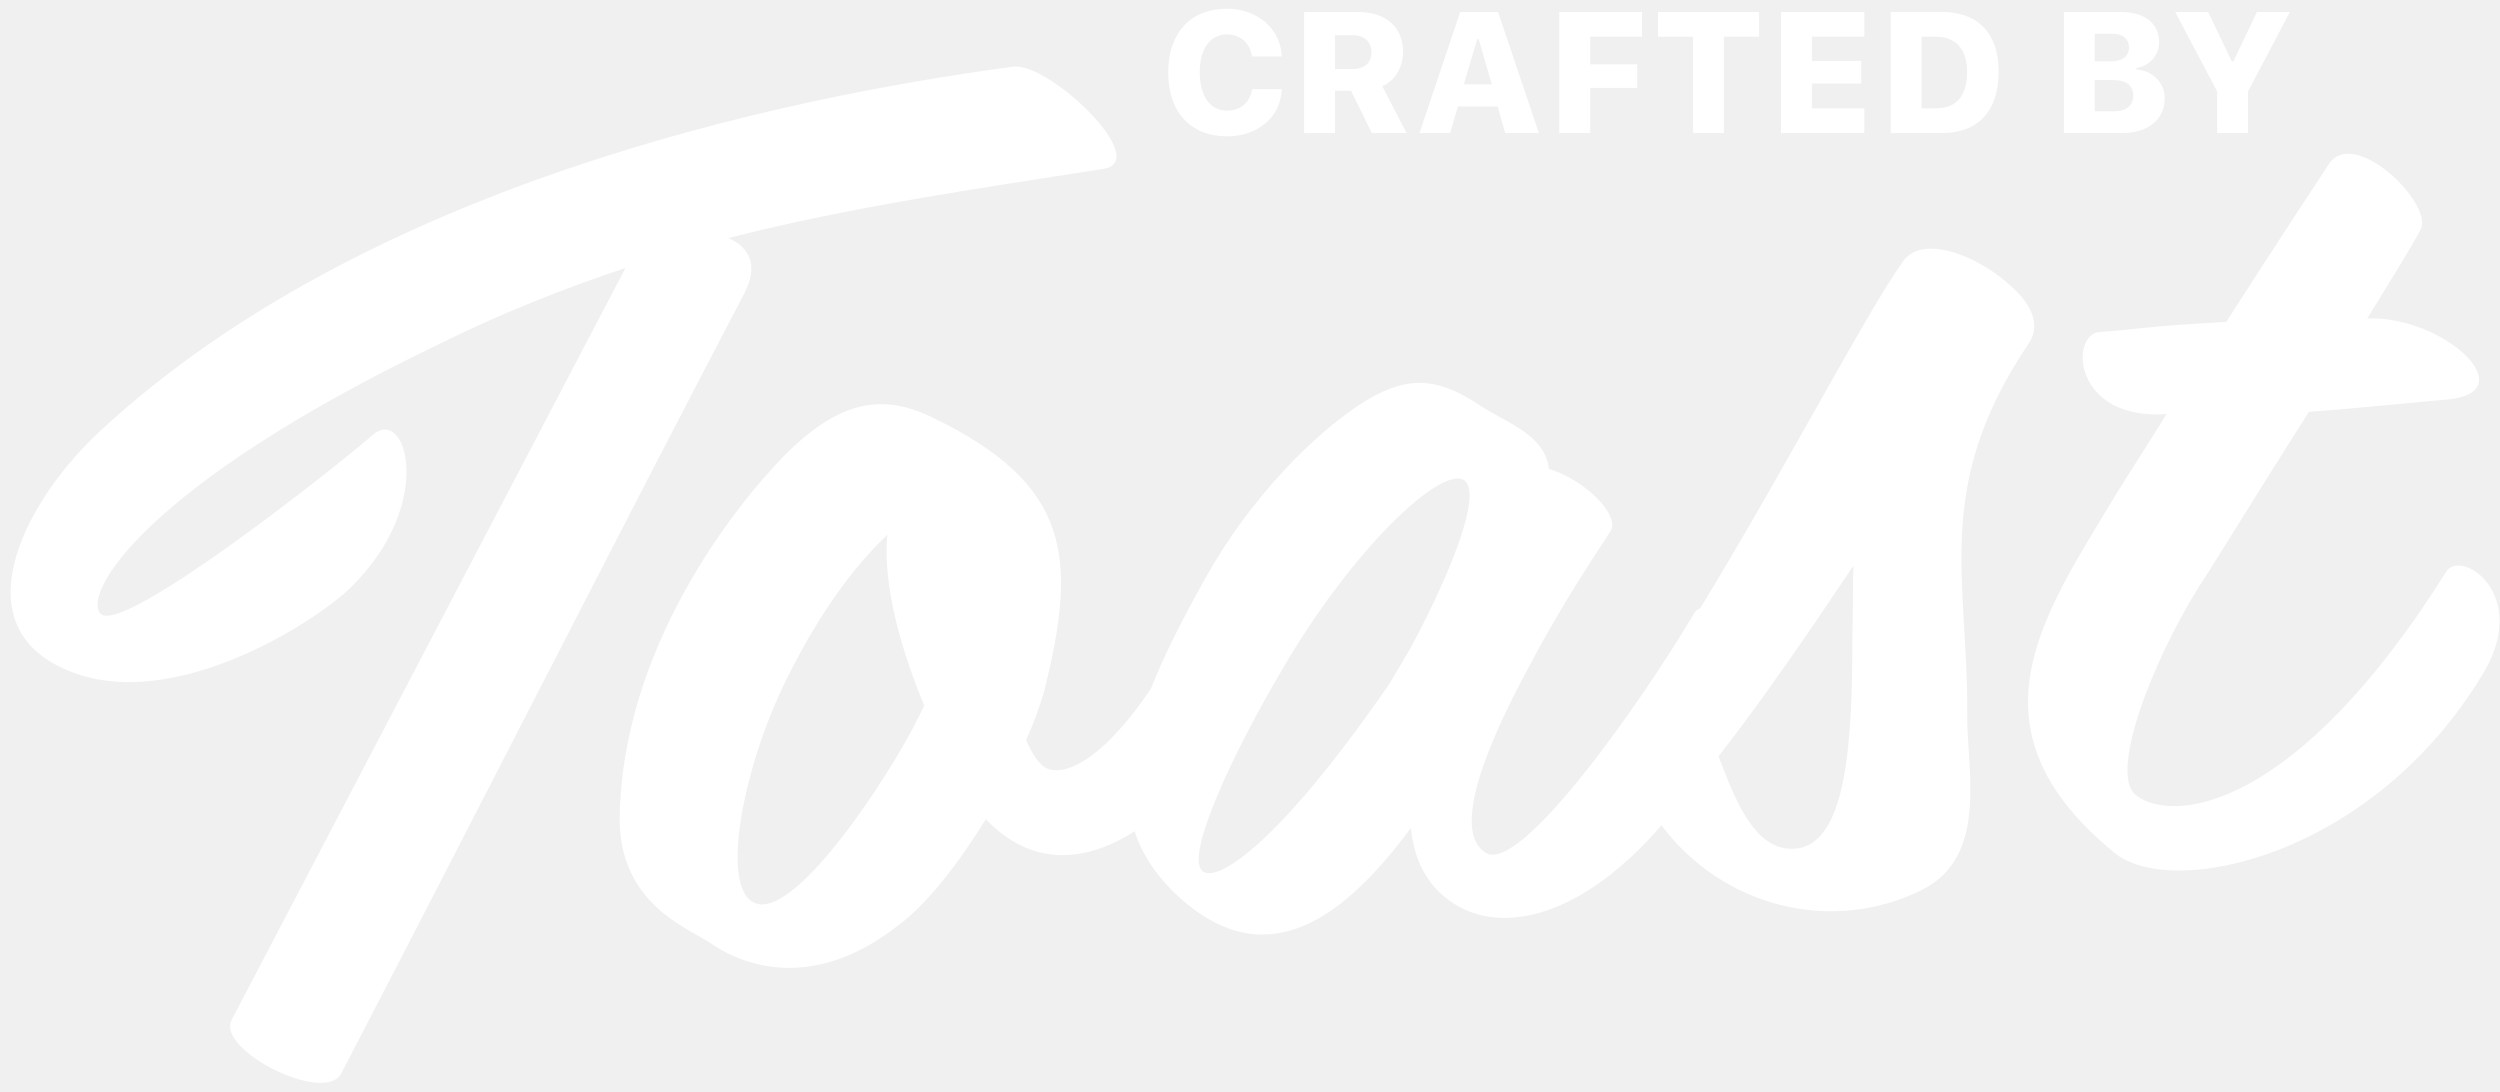
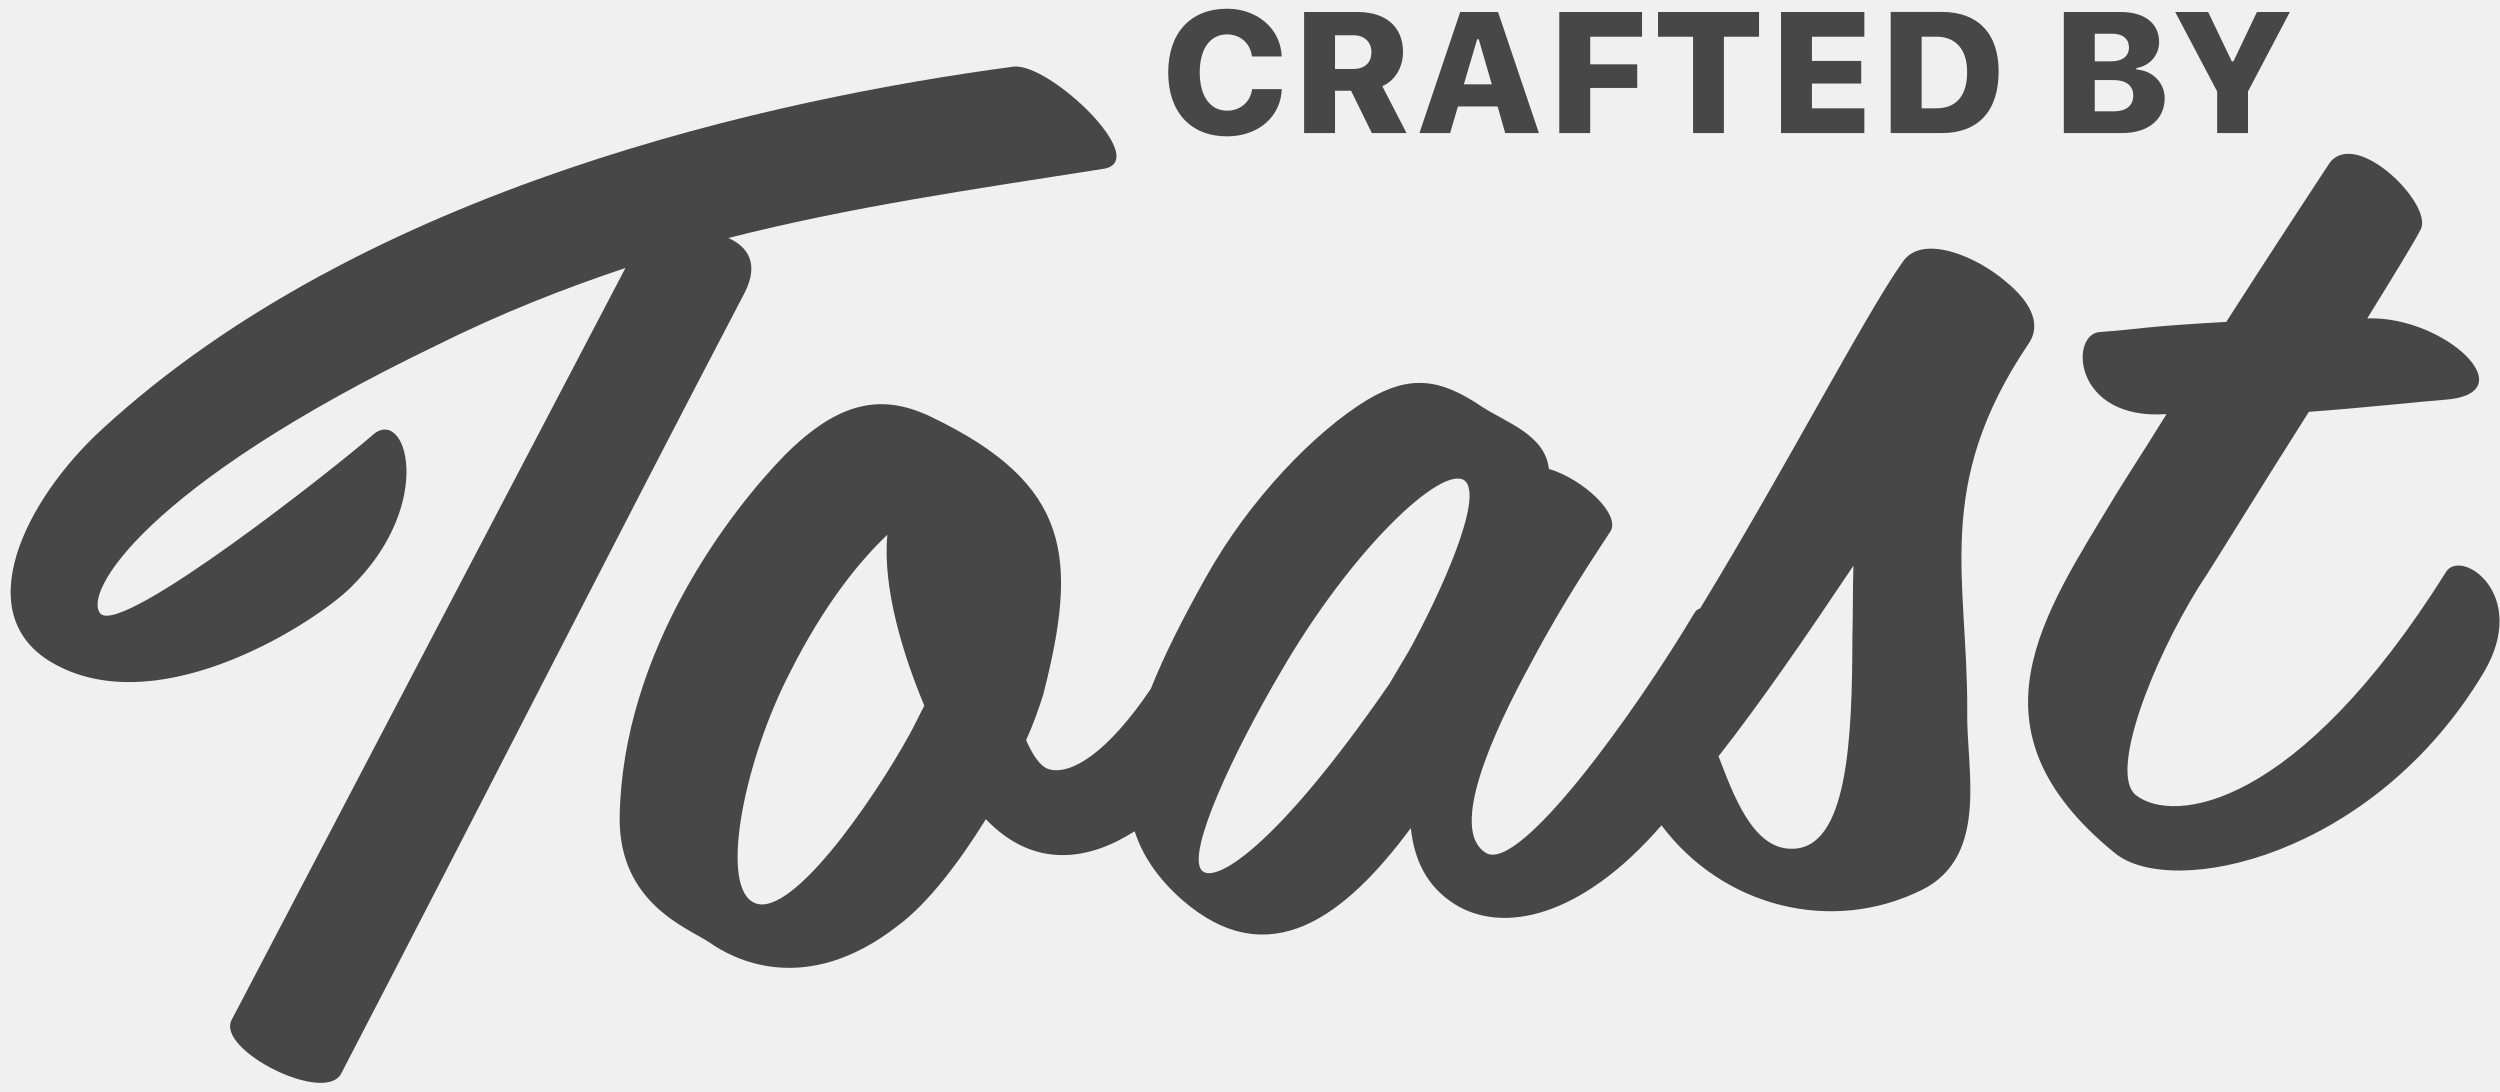
<svg xmlns="http://www.w3.org/2000/svg" width="213px" height="93px" viewBox="0 0 213 93" version="1.1">
  <g id="Promo-Website" stroke="none" stroke-width="1" fill="none" fill-rule="evenodd">
-     <g id="Desktop-HD-Copy" transform="translate(-606, -2463)" fill="#FFFFFF">
-       <g id="Group" transform="translate(604, 2459)">
-         <path d="M106.542,15.617 C103.441,15.617 101.532,13.544 101.532,10.177 C101.532,6.809 103.434,4.743 106.542,4.743 C109.148,4.743 111.122,6.473 111.201,8.811 L108.667,8.811 C108.53,7.689 107.676,6.931 106.542,6.931 C105.099,6.931 104.217,8.161 104.217,10.169 C104.217,12.185 105.099,13.429 106.549,13.429 C107.683,13.429 108.53,12.7 108.681,11.592 L111.208,11.592 C111.122,13.951 109.198,15.617 106.542,15.617 Z M115.744,7.002 L115.744,9.876 L117.302,9.876 C118.271,9.876 118.845,9.34 118.845,8.447 C118.845,7.567 118.235,7.002 117.294,7.002 L115.744,7.002 Z M115.744,11.728 L115.744,15.338 L113.11,15.338 L113.11,5.022 L117.668,5.022 C120.087,5.022 121.536,6.295 121.536,8.425 C121.536,9.69 120.905,10.849 119.771,11.342 L121.838,15.338 L118.881,15.338 L117.108,11.728 L115.744,11.728 Z M130.243,15.338 L129.597,13.072 L126.216,13.072 L125.549,15.338 L122.936,15.338 L126.41,5.022 L129.633,5.022 L133.114,15.338 L130.243,15.338 Z M127.853,7.346 L126.719,11.185 L129.102,11.185 L127.989,7.346 L127.853,7.346 Z M137.485,15.338 L134.851,15.338 L134.851,5.022 L141.9,5.022 L141.9,7.131 L137.485,7.131 L137.485,9.483 L141.491,9.483 L141.491,11.492 L137.485,11.492 L137.485,15.338 Z M148.876,15.338 L146.249,15.338 L146.249,7.131 L143.263,7.131 L143.263,5.022 L151.87,5.022 L151.87,7.131 L148.876,7.131 L148.876,15.338 Z M160.842,13.229 L160.842,15.338 L153.743,15.338 L153.743,5.022 L160.842,5.022 L160.842,7.131 L156.377,7.131 L156.377,9.19 L160.576,9.19 L160.576,11.12 L156.377,11.12 L156.377,13.229 L160.842,13.229 Z M163.088,5.015 L167.438,5.015 C170.525,5.015 172.283,6.852 172.283,10.076 C172.283,13.465 170.553,15.338 167.438,15.338 L163.088,15.338 L163.088,5.015 Z M165.723,7.124 L165.723,13.229 L166.964,13.229 C168.673,13.229 169.599,12.171 169.599,10.127 C169.599,8.203 168.622,7.124 166.964,7.124 L165.723,7.124 Z M182.813,15.338 L177.839,15.338 L177.839,5.022 L182.669,5.022 C184.736,5.022 185.957,5.994 185.957,7.596 C185.957,8.704 185.124,9.64 184.026,9.791 L184.026,9.926 C185.382,9.998 186.43,11.049 186.43,12.364 C186.43,14.173 185.031,15.338 182.813,15.338 Z M180.473,6.874 L180.473,9.226 L181.865,9.226 C182.827,9.226 183.387,8.783 183.387,8.053 C183.387,7.317 182.863,6.874 181.966,6.874 L180.473,6.874 Z M180.473,13.486 L182.066,13.486 C183.157,13.486 183.753,13.008 183.753,12.135 C183.753,11.292 183.143,10.82 182.052,10.82 L180.473,10.82 L180.473,13.486 Z M193.529,15.338 L190.902,15.338 L190.902,11.792 L187.328,5.022 L190.134,5.022 L192.151,9.233 L192.287,9.233 L194.29,5.022 L197.096,5.022 L193.529,11.792 L193.529,15.338 Z" id="Label-Copy-2" />
-         <path d="M146.315,58.497 C154.324,47.235 162.282,34.219 165.62,30.216 C167.439,27.954 171.933,30.216 174.288,32.585 C176,34.201 177.177,36.247 175.786,37.971 C166.797,49.495 169.258,57.573 168.402,68.882 C167.974,73.622 169.472,81.269 163.479,83.746 C155.524,87.012 146.443,83.992 141.743,76.702 C134.317,84.152 127.552,84.987 123.701,82.176 C121.372,80.467 120.525,78.116 120.419,75.445 C114.384,82.497 107.502,87.198 100.513,80.146 C98.619,78.205 97.454,76.207 96.93,74.075 C92.826,76.317 88.127,76.708 84.356,72.166 C81.871,75.618 78.954,78.963 76.252,80.689 C67.932,86.3 61.989,82.523 60.152,81.013 C58.315,79.61 52.696,77.129 53.236,69.9 C54.425,55.658 64.582,44.329 69.445,40.014 C74.415,35.698 78.089,35.374 82.087,37.64 C93.649,44.221 93.757,50.479 89.975,61.916 C89.543,62.995 89.003,64.289 88.246,65.692 C88.679,66.879 89.219,67.958 89.975,68.281 C91.788,68.971 95.048,67.32 99.151,62.063 C100.467,59.323 102.255,56.329 104.431,53.007 C108.666,46.49 114.702,41.147 119.254,38.797 C123.066,36.873 125.607,37.408 128.996,40.079 C131.007,41.575 134.184,42.857 134.29,45.742 C137.148,46.81 140.113,50.016 139.16,51.405 C138.207,52.687 134.819,56.96 131.643,62.089 C127.937,67.859 123.596,75.872 126.666,78.009 C129.419,79.932 140.264,66.805 145.77,58.898 C145.91,58.675 146.097,58.545 146.315,58.497 Z M91.188,8.367 C94.306,8.26 102.476,17.272 98.176,17.593 C86.996,18.559 76.568,19.31 65.925,21.241 C67.538,22.099 68.398,23.601 67,25.961 C54.637,46.023 41.414,68.123 28.084,89.901 C26.578,92.583 17.548,87.219 19.053,84.752 L57.002,23.172 C51.627,24.567 46.144,26.283 40.447,28.643 C14.861,38.835 8.84,47.632 10.345,49.456 C12.173,51.387 31.309,38.299 34.426,35.939 C37.544,33.364 39.586,42.054 31.739,48.705 C28.621,51.387 14.968,59.004 6.26,53.533 C-1.158,48.92 4.648,39.264 11.528,33.793 C35.394,14.697 70.87,9.655 91.188,8.367 Z M63.96,77.753 C66.83,80.045 74.91,69.894 78.418,64.436 C78.843,63.781 79.268,63.017 79.8,62.144 C78.312,57.778 76.93,51.884 77.674,47.408 C75.016,49.592 71.827,53.084 68.637,58.433 C64.279,65.528 61.408,75.788 63.96,77.753 Z M102.387,77.789 C103.352,79.077 108.715,76.501 119.441,63.081 L121.371,60.29 C124.267,55.781 128.665,47.729 127.056,46.226 C125.233,44.723 117.081,51.379 110.324,61.363 C105.819,67.912 101.207,76.179 102.387,77.789 Z M152.634,79.465 C157.449,79.895 158.473,70.419 159.088,61.805 C159.293,59.759 159.395,57.713 159.6,55.775 C155.093,61.589 150.893,66.866 147,71.173 C148.024,74.511 149.356,79.249 152.634,79.465 Z M204.74,37.814 C211.337,38.031 217.934,45.188 210.796,45.188 C209.066,45.188 203.55,45.405 199.224,45.405 C194.573,51.694 190.031,58.091 188.841,59.609 C184.299,65.898 180.081,75.007 182.244,76.959 C185.272,79.67 195.871,79.127 209.931,59.826 C211.337,57.874 216.961,62.212 212.527,68.609 C202.036,83.682 184.623,86.067 180.081,81.73 C167.86,70.236 175.43,61.127 182.352,51.26 C183.434,49.742 185.164,47.465 187.111,44.754 C179.108,44.754 179.324,37.38 181.92,37.38 C185.489,37.38 185.381,37.164 192.735,37.272 C197.494,30.874 202.144,24.802 202.469,24.368 C204.956,21.549 211.013,28.489 209.823,30.549 C209.174,31.633 207.227,34.344 204.74,37.814 Z" id="Toast" fill-rule="nonzero" transform="translate(108.5, 49.5) rotate(-4) translate(-108.5, -49.5) " />
+     <g id="Desktop-HD-Copy" transform="translate(-606, -2463)" fill="#474747">
+       <g id="Group" transform="translate(604, 2460)">
+         <path d="M106.542,14.617 C103.441,14.617 101.532,12.544 101.532,9.177 C101.532,5.809 103.434,3.743 106.542,3.743 C109.148,3.743 111.122,5.473 111.201,7.811 L108.667,7.811 C108.53,6.689 107.676,5.931 106.542,5.931 C105.099,5.931 104.217,7.161 104.217,9.169 C104.217,11.185 105.099,12.429 106.549,12.429 C107.683,12.429 108.53,11.7 108.681,10.592 L111.208,10.592 C111.122,12.951 109.198,14.617 106.542,14.617 Z M115.744,6.002 L115.744,8.876 L117.302,8.876 C118.271,8.876 118.845,8.34 118.845,7.447 C118.845,6.567 118.235,6.002 117.294,6.002 L115.744,6.002 Z M115.744,10.728 L115.744,14.338 L113.11,14.338 L113.11,4.022 L117.668,4.022 C120.087,4.022 121.536,5.295 121.536,7.425 C121.536,8.69 120.905,9.849 119.771,10.342 L121.838,14.338 L118.881,14.338 L117.108,10.728 L115.744,10.728 Z M130.243,14.338 L129.597,12.072 L126.216,12.072 L125.549,14.338 L122.936,14.338 L126.41,4.022 L129.633,4.022 L133.114,14.338 L130.243,14.338 Z M127.853,6.346 L126.719,10.185 L129.102,10.185 L127.989,6.346 L127.853,6.346 Z M137.485,14.338 L134.851,14.338 L134.851,4.022 L141.9,4.022 L141.9,6.131 L137.485,6.131 L137.485,8.483 L141.491,8.483 L141.491,10.492 L137.485,10.492 L137.485,14.338 Z M148.876,14.338 L146.249,14.338 L146.249,6.131 L143.263,6.131 L143.263,4.022 L151.87,4.022 L151.87,6.131 L148.876,6.131 L148.876,14.338 Z M160.842,12.229 L160.842,14.338 L153.743,14.338 L153.743,4.022 L160.842,4.022 L160.842,6.131 L156.377,6.131 L156.377,8.19 L160.576,8.19 L160.576,10.12 L156.377,10.12 L156.377,12.229 L160.842,12.229 Z M163.088,4.015 L167.438,4.015 C170.525,4.015 172.283,5.852 172.283,9.076 C172.283,12.465 170.553,14.338 167.438,14.338 L163.088,14.338 L163.088,4.015 Z M165.723,6.124 L165.723,12.229 L166.964,12.229 C168.673,12.229 169.599,11.171 169.599,9.127 C169.599,7.203 168.622,6.124 166.964,6.124 L165.723,6.124 Z M182.813,14.338 L177.839,14.338 L177.839,4.022 L182.669,4.022 C184.736,4.022 185.957,4.994 185.957,6.596 C185.957,7.704 185.124,8.64 184.026,8.791 L184.026,8.926 C185.382,8.998 186.43,10.049 186.43,11.364 C186.43,13.173 185.031,14.338 182.813,14.338 Z M180.473,5.874 L180.473,8.226 L181.865,8.226 C182.827,8.226 183.387,7.783 183.387,7.053 C183.387,6.317 182.863,5.874 181.966,5.874 L180.473,5.874 Z M180.473,12.486 L182.066,12.486 C183.157,12.486 183.753,12.008 183.753,11.135 C183.753,10.292 183.143,9.82 182.052,9.82 L180.473,9.82 L180.473,12.486 Z M193.529,14.338 L190.902,14.338 L190.902,10.792 L187.328,4.022 L190.134,4.022 L192.151,8.233 L192.287,8.233 L194.29,4.022 L197.096,4.022 L193.529,10.792 L193.529,14.338 Z" id="Label-Copy-2" />
+         <path d="M146.315,57.497 C154.324,46.235 162.282,33.219 165.62,29.216 C167.439,26.954 171.933,29.216 174.288,31.585 C176,33.201 177.177,35.247 175.786,36.971 C166.797,48.495 169.258,56.573 168.402,67.882 C167.974,72.622 169.472,80.269 163.479,82.746 C155.524,86.012 146.443,82.992 141.743,75.702 C134.317,83.152 127.552,83.987 123.701,81.176 C121.372,79.467 120.525,77.116 120.419,74.445 C114.384,81.497 107.502,86.198 100.513,79.146 C98.619,77.205 97.454,75.207 96.93,73.075 C92.826,75.317 88.127,75.708 84.356,71.166 C81.871,74.618 78.954,77.963 76.252,79.689 C67.932,85.3 61.989,81.523 60.152,80.013 C58.315,78.61 52.696,76.129 53.236,68.9 C54.425,54.658 64.582,43.329 69.445,39.014 C74.415,34.698 78.089,34.374 82.087,36.64 C93.649,43.221 93.757,49.479 89.975,60.916 C89.543,61.995 89.003,63.289 88.246,64.692 C88.679,65.879 89.219,66.958 89.975,67.281 C91.788,67.971 95.048,66.32 99.151,61.063 C100.467,58.323 102.255,55.329 104.431,52.007 C108.666,45.49 114.702,40.147 119.254,37.797 C123.066,35.873 125.607,36.408 128.996,39.079 C131.007,40.575 134.184,41.857 134.29,44.742 C137.148,45.81 140.113,49.016 139.16,50.405 C138.207,51.687 134.819,55.96 131.643,61.089 C127.937,66.859 123.596,74.872 126.666,77.009 C129.419,78.932 140.264,65.805 145.77,57.898 C145.91,57.675 146.097,57.545 146.315,57.497 Z M91.188,7.367 C94.306,7.26 102.476,16.272 98.176,16.593 C86.996,17.559 76.568,18.31 65.925,20.241 C67.538,21.099 68.398,22.601 67,24.961 C54.637,45.023 41.414,67.123 28.084,88.901 C26.578,91.583 17.548,86.219 19.053,83.752 L57.002,22.172 C51.627,23.567 46.144,25.283 40.447,27.643 C14.861,37.835 8.84,46.632 10.345,48.456 C12.173,50.387 31.309,37.299 34.426,34.939 C37.544,32.364 39.586,41.054 31.739,47.705 C28.621,50.387 14.968,58.004 6.26,52.533 C-1.158,47.92 4.648,38.264 11.528,32.793 C35.394,13.697 70.87,8.655 91.188,7.367 Z M63.96,76.753 C66.83,79.045 74.91,68.894 78.418,63.436 C78.843,62.781 79.268,62.017 79.8,61.144 C78.312,56.778 76.93,50.884 77.674,46.408 C75.016,48.592 71.827,52.084 68.637,57.433 C64.279,64.528 61.408,74.788 63.96,76.753 Z M102.387,76.789 C103.352,78.077 108.715,75.501 119.441,62.081 L121.371,59.29 C124.267,54.781 128.665,46.729 127.056,45.226 C125.233,43.723 117.081,50.379 110.324,60.363 C105.819,66.912 101.207,75.179 102.387,76.789 Z M152.634,78.465 C157.449,78.895 158.473,69.419 159.088,60.805 C159.293,58.759 159.395,56.713 159.6,54.775 C155.093,60.589 150.893,65.866 147,70.173 C148.024,73.511 149.356,78.249 152.634,78.465 Z M204.74,36.814 C211.337,37.031 217.934,44.188 210.796,44.188 C209.066,44.188 203.55,44.405 199.224,44.405 C194.573,50.694 190.031,57.091 188.841,58.609 C184.299,64.898 180.081,74.007 182.244,75.959 C185.272,78.67 195.871,78.127 209.931,58.826 C211.337,56.874 216.961,61.212 212.527,67.609 C202.036,82.682 184.623,85.067 180.081,80.73 C167.86,69.236 175.43,60.127 182.352,50.26 C183.434,48.742 185.164,46.465 187.111,43.754 C179.108,43.754 179.324,36.38 181.92,36.38 C185.489,36.38 185.381,36.164 192.735,36.272 C197.494,29.874 202.144,23.802 202.469,23.368 C204.956,20.549 211.013,27.489 209.823,29.549 C209.174,30.633 207.227,33.344 204.74,36.814 Z" id="Toast" fill-rule="nonzero" transform="translate(108.5, 48.5) rotate(-4) translate(-108.5, -48.5) " />
      </g>
    </g>
  </g>
</svg>
